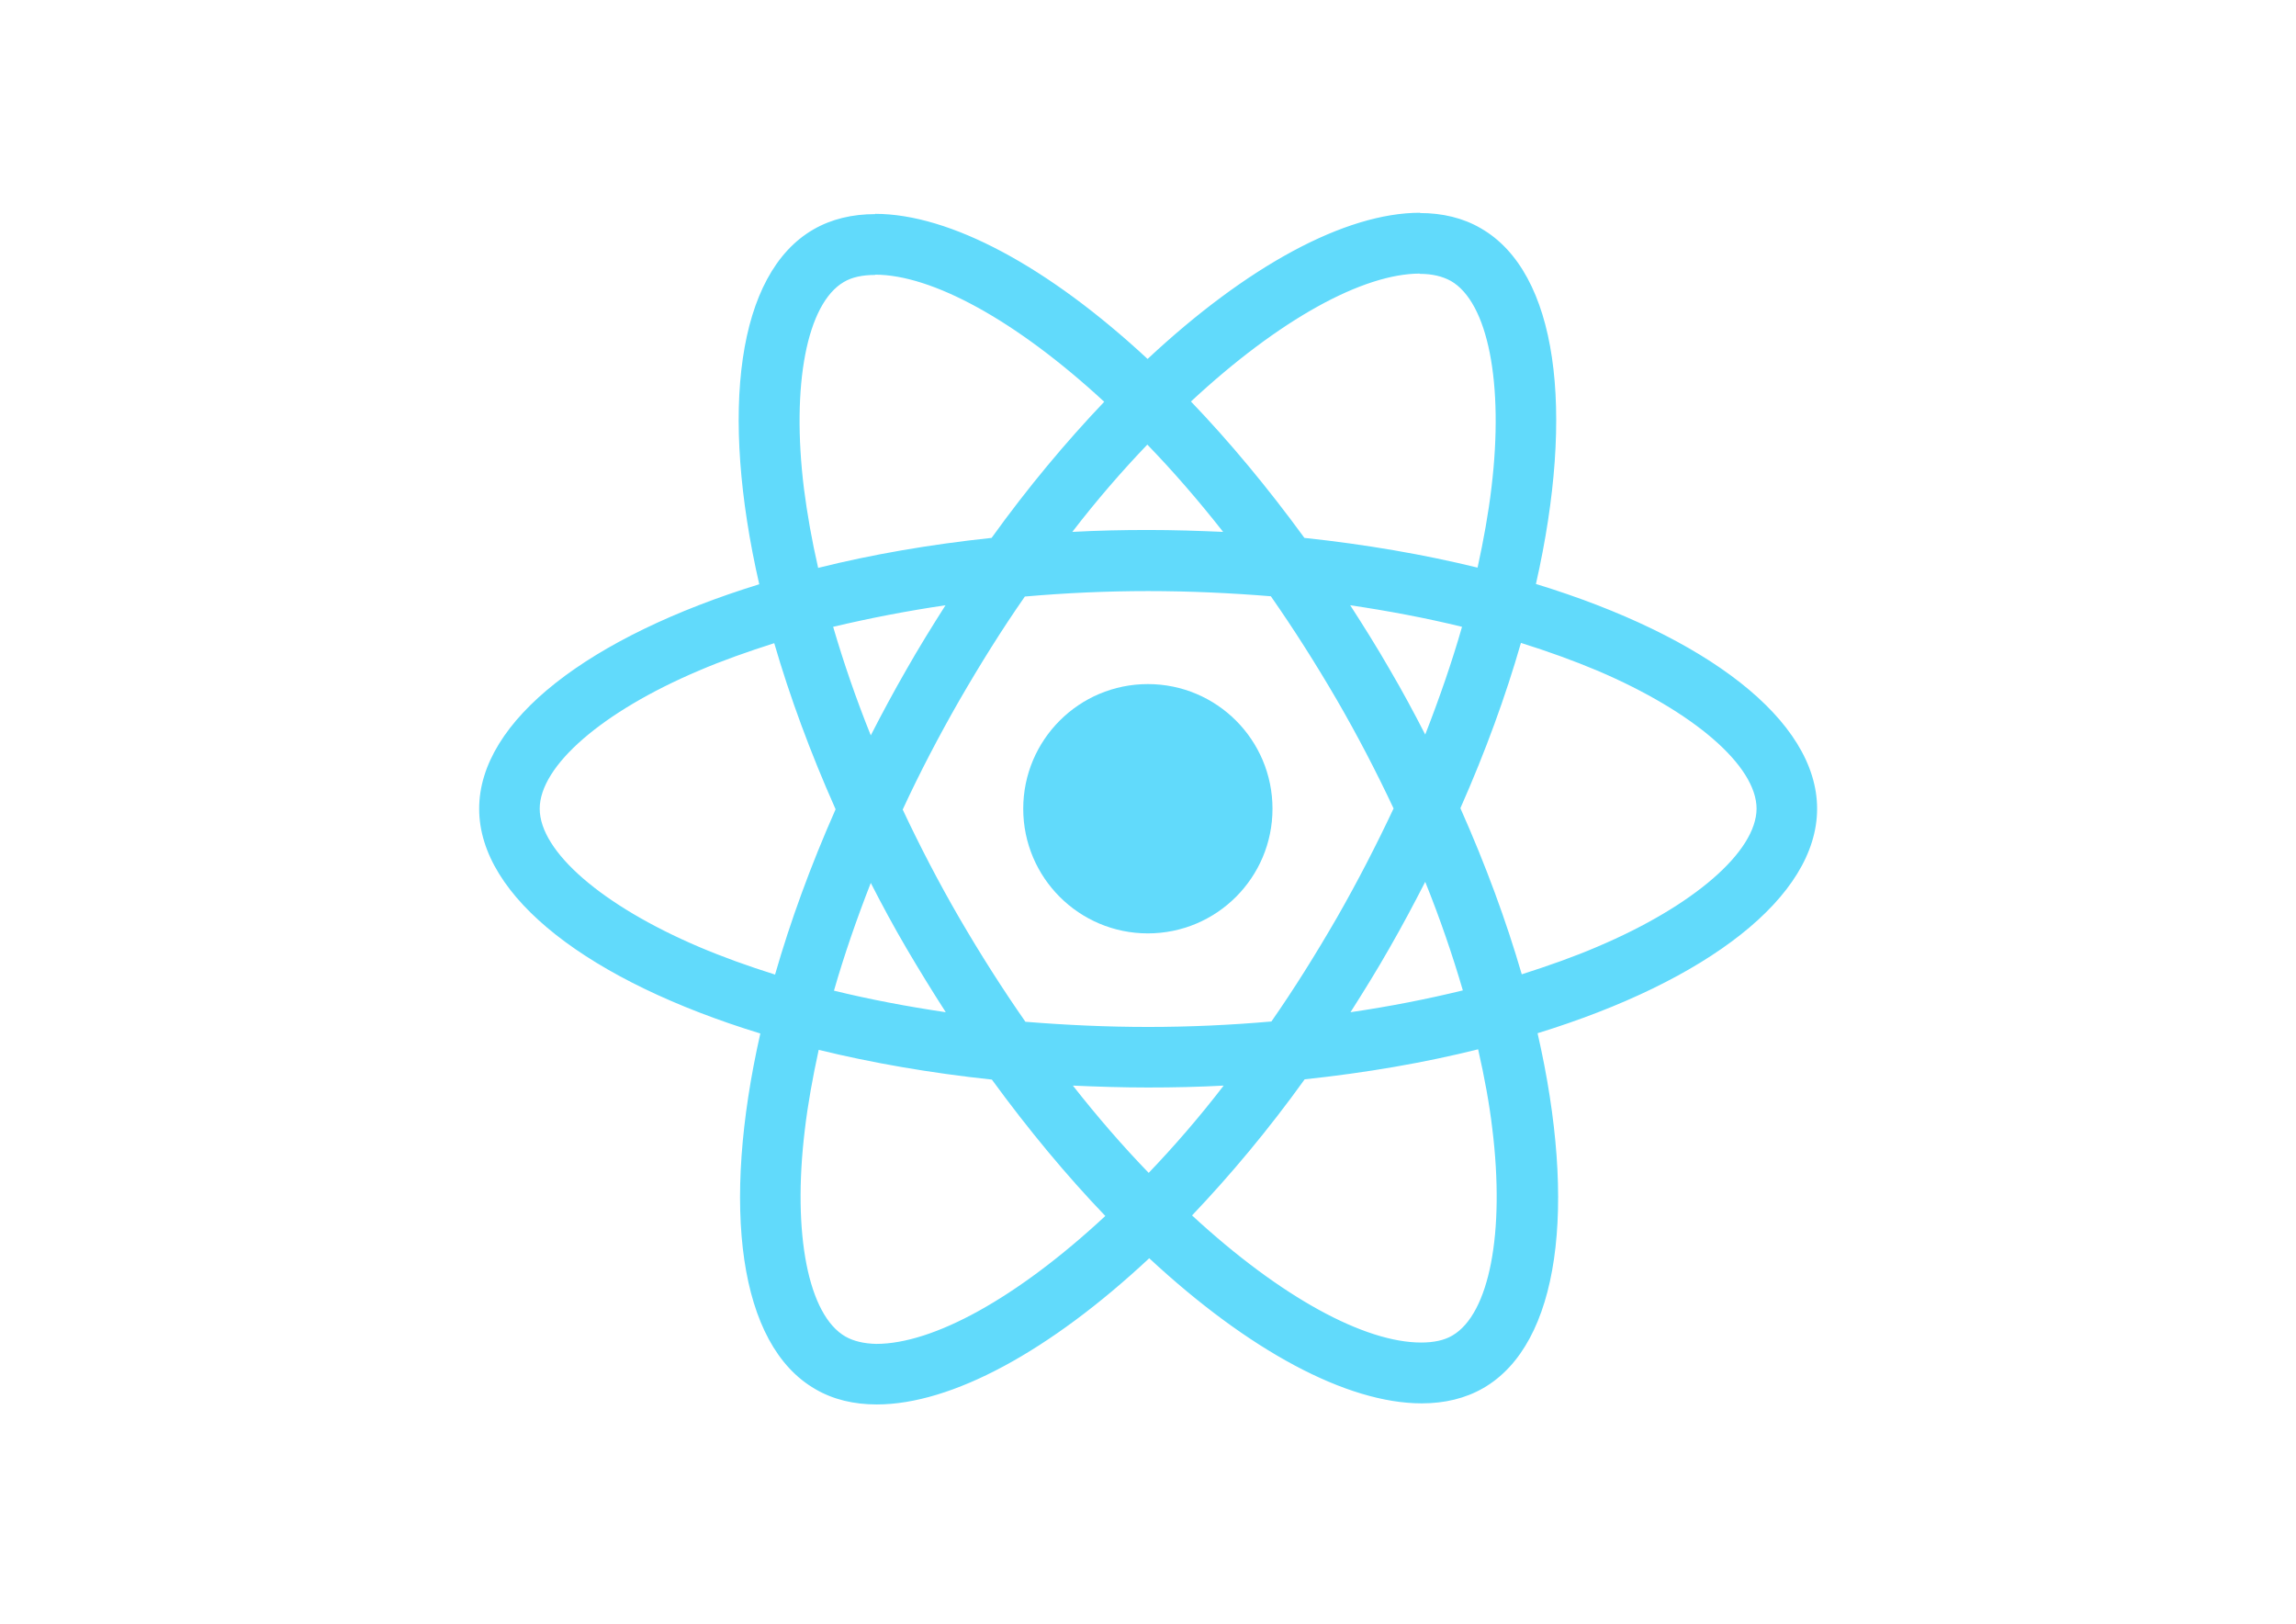
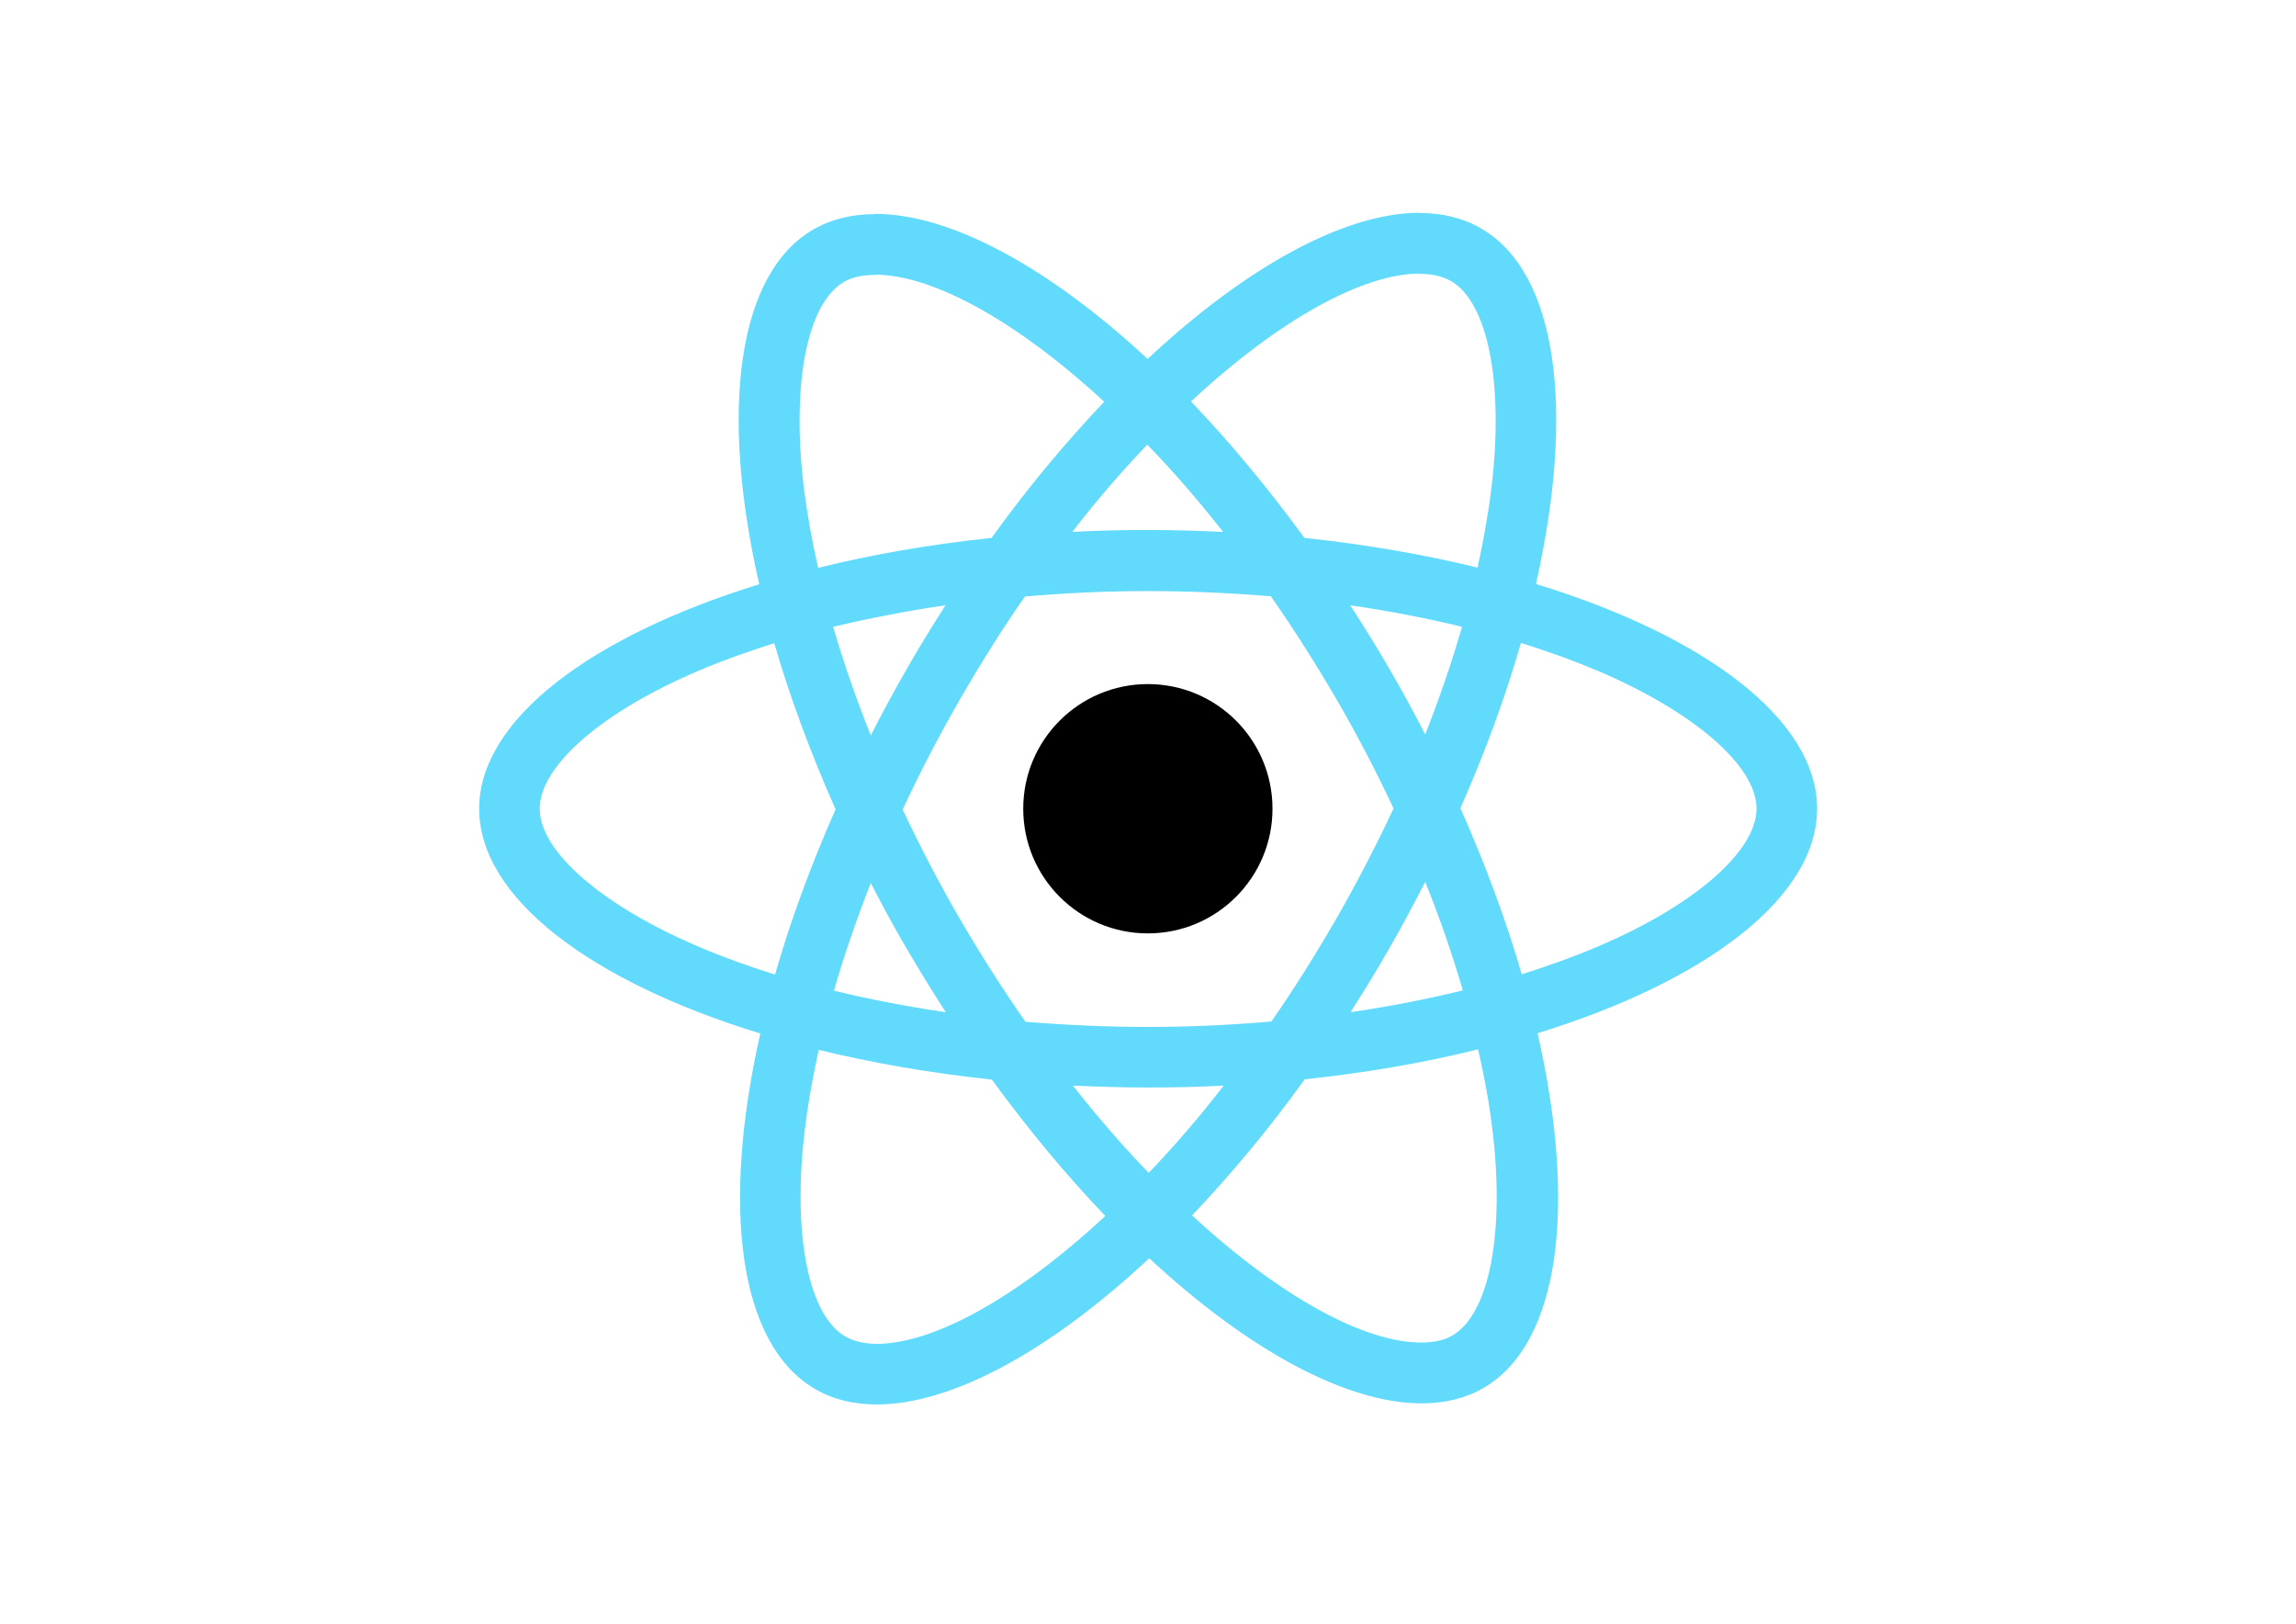
- <svg xmlns="http://www.w3.org/2000/svg" viewBox="0 0 841.9 595.3">
-   <g fill="#61DAFB">
-     <path d="M666.3 296.5c0-32.5-40.7-63.3-103.1-82.4 14.4-63.6 8-114.2-20.2-130.4-6.5-3.8-14.1-5.6-22.4-5.6v22.3c4.6 0 8.3.9 11.4 2.6 13.6 7.8 19.5 37.5 14.9 75.7-1.1 9.4-2.9 19.3-5.1 29.4-19.6-4.8-41-8.5-63.5-10.9-13.5-18.5-27.5-35.3-41.6-50 32.6-30.3 63.2-46.9 84-46.9V78c-27.5 0-63.5 19.6-99.9 53.6-36.4-33.8-72.4-53.2-99.9-53.2v22.3c20.7 0 51.4 16.5 84 46.6-14 14.7-28 31.4-41.3 49.9-22.6 2.4-44 6.1-63.6 11-2.3-10-4-19.7-5.2-29-4.7-38.2 1.1-67.9 14.6-75.8 3-1.8 6.9-2.6 11.5-2.6V78.5c-8.4 0-16 1.8-22.6 5.6-28.1 16.2-34.4 66.7-19.9 130.1-62.2 19.2-102.7 49.9-102.7 82.3 0 32.5 40.7 63.3 103.1 82.4-14.4 63.6-8 114.2 20.2 130.4 6.5 3.8 14.1 5.6 22.5 5.6 27.5 0 63.5-19.6 99.9-53.6 36.4 33.8 72.4 53.2 99.9 53.2 8.4 0 16-1.8 22.6-5.6 28.1-16.2 34.4-66.7 19.9-130.1 62-19.1 102.5-49.9 102.5-82.3zm-130.2-66.7c-3.7 12.9-8.3 26.2-13.5 39.5-4.1-8-8.4-16-13.1-24-4.6-8-9.5-15.8-14.4-23.4 14.2 2.1 27.9 4.7 41 7.9zm-45.8 106.5c-7.8 13.5-15.8 26.3-24.1 38.2-14.9 1.3-30 2-45.2 2-15.1 0-30.2-.7-45-1.9-8.3-11.9-16.4-24.6-24.2-38-7.6-13.1-14.5-26.4-20.8-39.8 6.2-13.4 13.2-26.8 20.7-39.9 7.8-13.5 15.8-26.3 24.1-38.2 14.9-1.3 30-2 45.2-2 15.1 0 30.2.7 45 1.9 8.3 11.9 16.4 24.6 24.2 38 7.6 13.1 14.5 26.4 20.8 39.8-6.3 13.4-13.2 26.8-20.7 39.9zm32.3-13c5.4 13.4 10 26.8 13.8 39.8-13.1 3.2-26.9 5.9-41.2 8 4.9-7.7 9.8-15.6 14.4-23.7 4.6-8 8.9-16.1 13-24.1zM421.2 430c-9.3-9.6-18.6-20.3-27.8-32 9 .4 18.2.7 27.5.7 9.4 0 18.7-.2 27.8-.7-9 11.7-18.3 22.4-27.5 32zm-74.4-58.9c-14.2-2.1-27.9-4.7-41-7.9 3.7-12.9 8.3-26.2 13.5-39.5 4.1 8 8.4 16 13.1 24 4.7 8 9.5 15.8 14.4 23.4zM420.7 163c9.3 9.6 18.6 20.3 27.8 32-9-.4-18.2-.7-27.5-.7-9.4 0-18.7.2-27.8.7 9-11.7 18.3-22.4 27.5-32zm-74 58.9c-4.9 7.7-9.8 15.6-14.4 23.7-4.6 8-8.9 16-13 24-5.4-13.4-10-26.8-13.8-39.8 13.1-3.1 26.9-5.8 41.2-7.9zm-90.5 125.2c-35.4-15.1-58.3-34.9-58.3-50.6 0-15.7 22.9-35.6 58.3-50.6 8.6-3.7 18-7 27.7-10.1 5.7 19.6 13.2 40 22.5 60.9-9.2 20.8-16.6 41.1-22.2 60.6-9.9-3.1-19.3-6.5-28-10.2zM310 490c-13.6-7.8-19.5-37.5-14.9-75.7 1.1-9.4 2.9-19.3 5.1-29.4 19.6 4.8 41 8.5 63.5 10.9 13.5 18.5 27.5 35.3 41.6 50-32.6 30.3-63.2 46.9-84 46.9-4.5-.1-8.3-1-11.3-2.7zm237.2-76.2c4.7 38.2-1.1 67.9-14.6 75.8-3 1.8-6.9 2.6-11.5 2.6-20.7 0-51.4-16.5-84-46.6 14-14.7 28-31.4 41.3-49.9 22.6-2.4 44-6.1 63.6-11 2.3 10.1 4.1 19.8 5.2 29.1zm38.5-66.7c-8.6 3.7-18 7-27.7 10.1-5.7-19.6-13.2-40-22.5-60.9 9.2-20.8 16.6-41.1 22.2-60.6 9.9 3.1 19.3 6.5 28.1 10.2 35.4 15.1 58.3 34.9 58.3 50.6-.1 15.7-23 35.6-58.4 50.6zM320.8 78.4z" />
-     <circle cx="420.9" cy="296.5" r="45.7" />
-     <path d="M520.5 78.1z" />
-   </g>
+ <svg xmlns="http://www.w3.org/2000/svg" viewBox="0 0 841.9 595.3" width="841.9" height="595.3">
+   <path fill="#61DAFB" d="M666.3 296.5c0-32.5-40.7-63.3-103.1-82.4 14.4-63.6 8-114.2-20.2-130.4-6.5-3.8-14.1-5.6-22.4-5.6v22.3c4.6 0 8.3.9 11.4 2.6 13.6 7.8 19.5 37.5 14.9 75.7-1.1 9.4-2.9 19.3-5.1 29.4-19.6-4.8-41-8.5-63.5-10.9-13.5-18.5-27.5-35.3-41.6-50 32.6-30.3 63.2-46.9 84-46.9V78c-27.5 0-63.5 19.6-99.9 53.6-36.4-33.8-72.4-53.2-99.9-53.2v22.3c20.7 0 51.4 16.5 84 46.6-14 14.7-28 31.4-41.3 49.9-22.6 2.4-44 6.1-63.6 11-2.3-10-4-19.7-5.2-29-4.7-38.2 1.1-67.9 14.6-75.8 3-1.8 6.9-2.6 11.5-2.6V78.5c-8.4 0-16 1.8-22.6 5.6-28.1 16.2-34.4 66.7-19.9 130.1-62.2 19.2-102.7 49.9-102.7 82.3 0 32.5 40.7 63.3 103.1 82.4-14.4 63.6-8 114.2 20.2 130.4 6.5 3.8 14.1 5.6 22.5 5.6 27.5 0 63.5-19.6 99.9-53.6 36.4 33.8 72.4 53.2 99.9 53.2 8.4 0 16-1.8 22.6-5.6 28.1-16.2 34.4-66.7 19.9-130.1 62-19.1 102.5-49.9 102.5-82.3zm-130.2-66.7c-3.7 12.9-8.3 26.2-13.5 39.5-4.1-8-8.4-16-13.1-24-4.6-8-9.5-15.8-14.4-23.4 14.2 2.1 27.9 4.7 41 7.9zm-45.8 106.5c-7.8 13.5-15.8 26.3-24.1 38.2-14.9 1.3-30 2-45.2 2-15.1 0-30.2-.7-45-1.9-8.3-11.9-16.4-24.6-24.2-38-7.6-13.1-14.5-26.4-20.8-39.8 6.2-13.4 13.2-26.8 20.7-39.9 7.8-13.5 15.8-26.3 24.1-38.2 14.9-1.3 30-2 45.2-2 15.1 0 30.2.7 45 1.9 8.3 11.9 16.4 24.6 24.2 38 7.6 13.1 14.5 26.4 20.8 39.8-6.3 13.4-13.2 26.8-20.7 39.9zm32.3-13c5.4 13.4 10 26.8 13.8 39.8-13.1 3.2-26.9 5.9-41.2 8 4.9-7.7 9.8-15.6 14.4-23.7 4.6-8 8.9-16.1 13-24.1zM421.2 430c-9.3-9.6-18.6-20.3-27.8-32 9 .4 18.2.7 27.5.7 9.4 0 18.7-.2 27.8-.7-9 11.7-18.3 22.4-27.5 32zm-74.4-58.9c-14.2-2.1-27.9-4.7-41-7.9 3.7-12.9 8.3-26.2 13.5-39.5 4.1 8 8.4 16 13.1 24 4.7 8 9.5 15.8 14.4 23.4zM420.7 163c9.3 9.6 18.6 20.3 27.8 32-9-.4-18.2-.7-27.5-.7-9.4 0-18.7.2-27.8.7 9-11.7 18.3-22.4 27.5-32zm-74 58.9c-4.9 7.7-9.8 15.6-14.4 23.7-4.6 8-8.9 16-13 24-5.4-13.4-10-26.8-13.8-39.8 13.1-3.1 26.9-5.8 41.2-7.9zm-90.5 125.2c-35.4-15.1-58.3-34.9-58.3-50.6 0-15.7 22.9-35.6 58.3-50.6 8.6-3.7 18-7 27.7-10.1 5.7 19.6 13.2 40 22.5 60.9-9.2 20.8-16.6 41.1-22.2 60.6-9.9-3.1-19.3-6.5-28-10.2zM310 490c-13.6-7.8-19.5-37.5-14.9-75.7 1.1-9.4 2.9-19.3 5.1-29.4 19.6 4.8 41 8.5 63.5 10.9 13.5 18.5 27.5 35.3 41.6 50-32.6 30.3-63.2 46.9-84 46.9-4.5-.1-8.3-1-11.3-2.7zm237.2-76.2c4.7 38.2-1.1 67.9-14.6 75.8-3 1.8-6.9 2.6-11.5 2.6-20.7 0-51.4-16.5-84-46.6 14-14.7 28-31.4 41.3-49.9 22.6-2.4 44-6.1 63.6-11 2.3 10.1 4.1 19.8 5.2 29.1zm38.5-66.7c-8.6 3.7-18 7-27.7 10.1-5.7-19.6-13.2-40-22.5-60.9 9.2-20.8 16.6-41.1 22.2-60.6 9.9 3.1 19.3 6.5 28.1 10.2 35.4 15.1 58.3 34.9 58.3 50.6-.1 15.7-23 35.6-58.4 50.6zM320.8 78.4z" />
+   <circle cx="420.9" cy="296.5" r="45.7" />
+   <path d="M520.5 78.1z" />
</svg>
